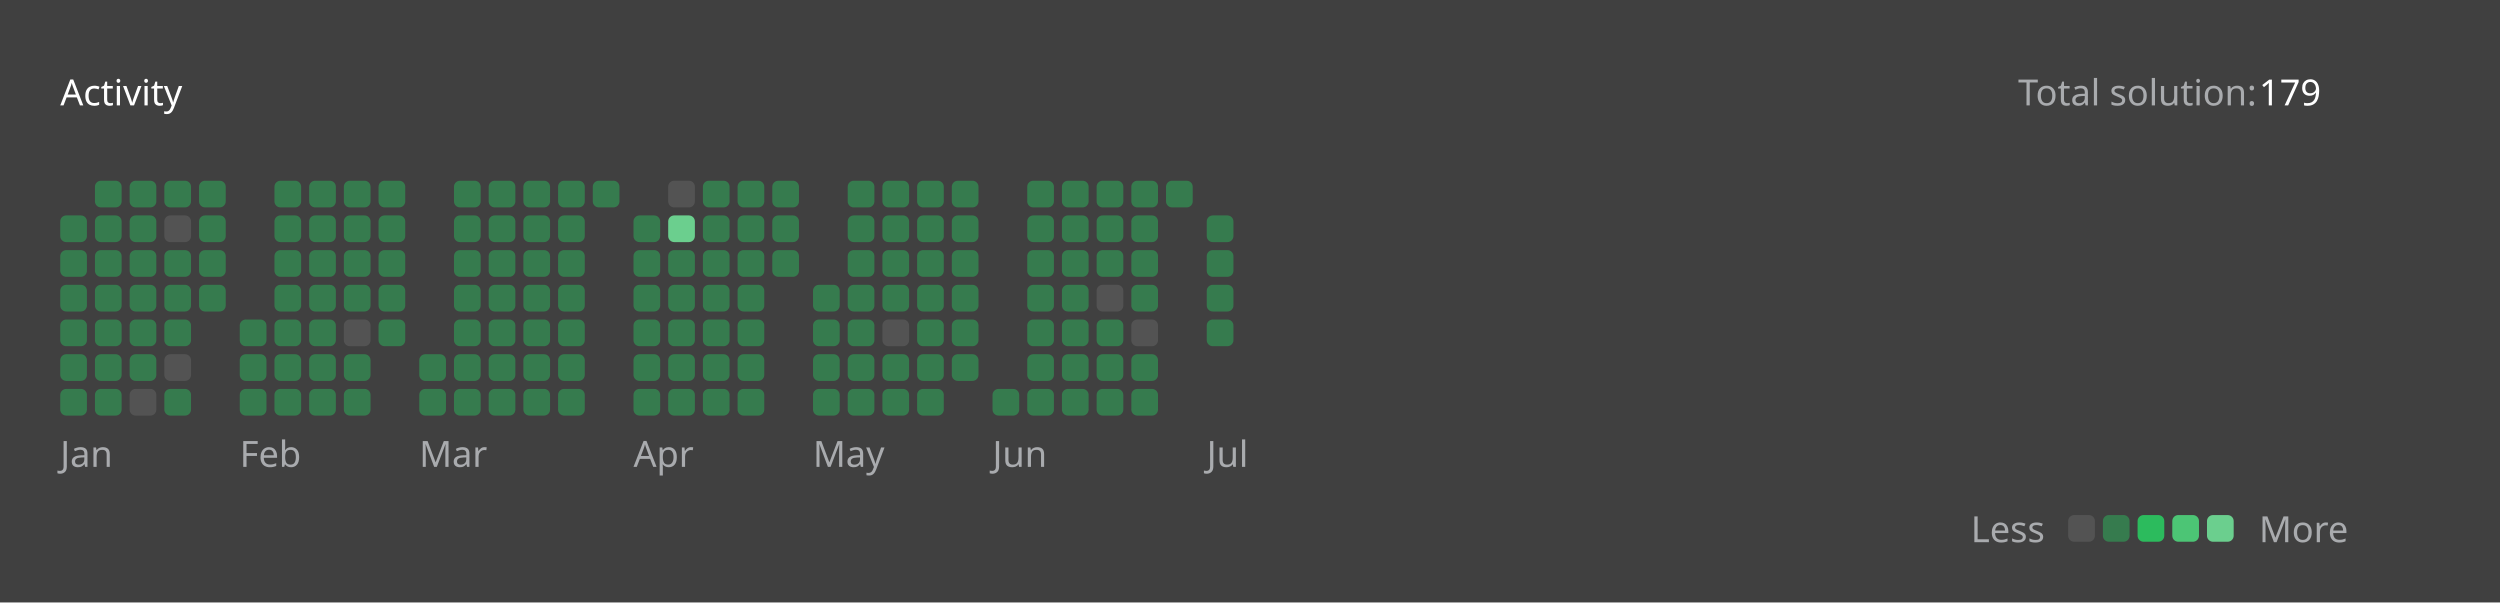
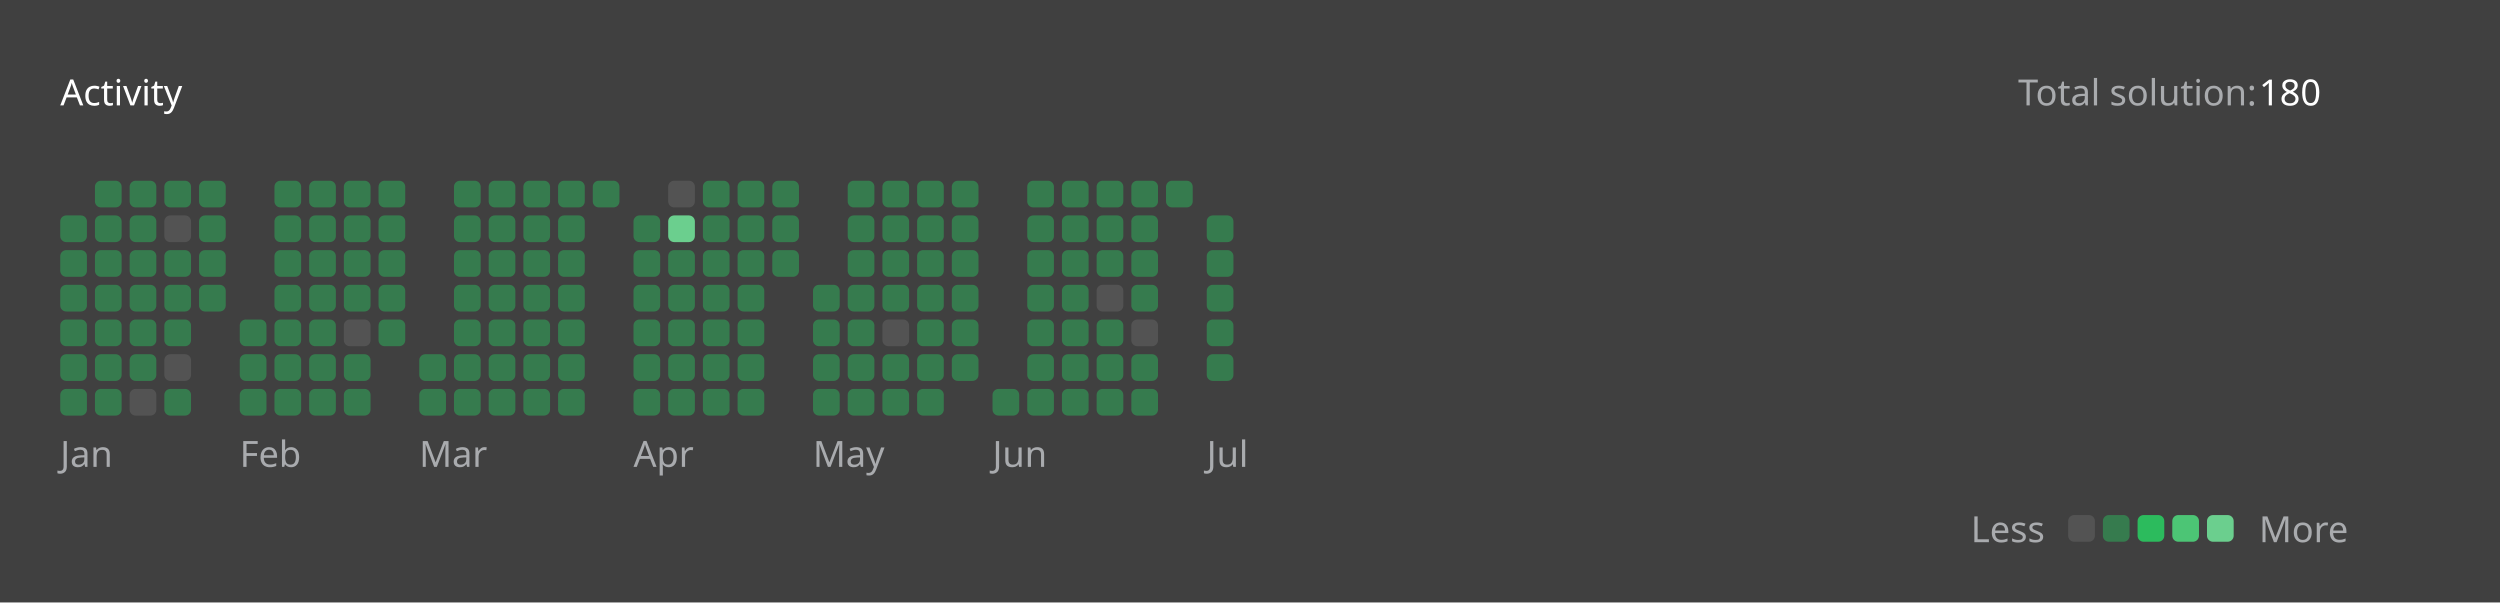
<svg xmlns="http://www.w3.org/2000/svg" version="1.1" height="200" width="830" viewBox="0 0 830 200">
  <style>*{font-family: "Segoe UI", Tahoma, Geneva, Verdana, sans-serif;}</style>
  <style>.title{font-weight: 500;font-size: 1rem;}</style>
  <style>.rotate-90{transform: rotate(-90deg);transform-origin: center;transform-box: fill-box;}</style>
  <style>.state{font-size: .75rem;}</style>
  <style>.light{color: #ffffff;fill: #ffffff;}</style>
  <style>.light-gray{color: #eff2f699;fill: #eff2f699;}</style>
  <style>.dark-gray{color: #ebebf54d;fill: #ebebf54d;}</style>
  <style>.gray{color: #747474;fill: #747474;}</style>
  <style>.orange{color: #ffa116;fill: #ffa116;}</style>
  <style>.background{color: #404040;fill: #404040;}</style>
  <style>.level-1-block{fill: #ffffff1a;}</style>
  <style>.level-2-block{fill: #2cb55d80;}</style>
  <style>.level-3-block{fill: #2cbb5dff;}</style>
  <style>.level-4-block{fill: #4cc575ff;}</style>
  <style>.level-5-block{fill: #6bcf8eff;}</style>
  <rect fill="#404040" x="0" y="0" width="830" height="200" rx="0.5rem" />
  <g text-anchor="start" text-decoration="1" class="title">
    <text x="20" y="35">
      <tspan class="light">Activity</tspan>
      <tspan class="orange" />
    </text>
  </g>
  <g class="state">
    <text x="670" y="35" class="light-gray"> Total solution: </text>
-     <text x="750" y="35" class="light"> 179 </text>
+     <text x="750" y="35" class="light"> 180 </text>
    <text x="678.88" y="180" class="light-gray" text-anchor="end">Less</text>
    <rect x="686.64" y="171" width="8.86" height="8.86" rx="2" ry="2" class="level-1-block" />
    <rect x="698.16" y="171" width="8.86" height="8.86" rx="2" ry="2" class="level-2-block" />
    <rect x="709.68" y="171" width="8.86" height="8.86" rx="2" ry="2" class="level-3-block" />
    <rect x="721.2" y="171" width="8.86" height="8.86" rx="2" ry="2" class="level-4-block" />
    <rect x="732.72" y="171" width="8.86" height="8.86" rx="2" ry="2" class="level-5-block" />
    <text x="750" y="180" class="light-gray">More</text>
  </g>
  <g x="20" y="60">
    <g x="20" y="60">
      <g x="20.0" y="60">
        <rect x="20.0" y="71.52" width="8.86" height="8.86" rx="2" ry="2" class="level-2-block" />
        <rect x="20.0" y="83.04" width="8.86" height="8.86" rx="2" ry="2" class="level-2-block" />
        <rect x="20.0" y="94.56" width="8.86" height="8.86" rx="2" ry="2" class="level-2-block" />
        <rect x="20.0" y="106.08" width="8.86" height="8.86" rx="2" ry="2" class="level-2-block" />
        <rect x="20.0" y="117.6" width="8.86" height="8.86" rx="2" ry="2" class="level-2-block" />
        <rect x="20.0" y="129.12" width="8.86" height="8.86" rx="2" ry="2" class="level-2-block" />
      </g>
      <g x="31.52" y="60">
        <rect x="31.52" y="60.0" width="8.86" height="8.86" rx="2" ry="2" class="level-2-block" />
        <rect x="31.52" y="71.52" width="8.86" height="8.86" rx="2" ry="2" class="level-2-block" />
        <rect x="31.52" y="83.04" width="8.86" height="8.86" rx="2" ry="2" class="level-2-block" />
        <rect x="31.52" y="94.56" width="8.86" height="8.86" rx="2" ry="2" class="level-2-block" />
        <rect x="31.52" y="106.08" width="8.86" height="8.86" rx="2" ry="2" class="level-2-block" />
        <rect x="31.52" y="117.6" width="8.86" height="8.86" rx="2" ry="2" class="level-2-block" />
        <rect x="31.52" y="129.12" width="8.86" height="8.86" rx="2" ry="2" class="level-2-block" />
      </g>
      <g x="43.04" y="60">
        <rect x="43.04" y="60.0" width="8.86" height="8.86" rx="2" ry="2" class="level-2-block" />
        <rect x="43.04" y="71.52" width="8.86" height="8.86" rx="2" ry="2" class="level-2-block" />
        <rect x="43.04" y="83.04" width="8.86" height="8.86" rx="2" ry="2" class="level-2-block" />
        <rect x="43.04" y="94.56" width="8.86" height="8.86" rx="2" ry="2" class="level-2-block" />
        <rect x="43.04" y="106.08" width="8.86" height="8.86" rx="2" ry="2" class="level-2-block" />
        <rect x="43.04" y="117.6" width="8.86" height="8.86" rx="2" ry="2" class="level-2-block" />
        <rect x="43.04" y="129.12" width="8.86" height="8.86" rx="2" ry="2" class="level-1-block" />
      </g>
      <g x="54.56" y="60">
        <rect x="54.56" y="60.0" width="8.86" height="8.86" rx="2" ry="2" class="level-2-block" />
        <rect x="54.56" y="71.52" width="8.86" height="8.86" rx="2" ry="2" class="level-1-block" />
        <rect x="54.56" y="83.04" width="8.86" height="8.86" rx="2" ry="2" class="level-2-block" />
        <rect x="54.56" y="94.56" width="8.86" height="8.86" rx="2" ry="2" class="level-2-block" />
        <rect x="54.56" y="106.08" width="8.86" height="8.86" rx="2" ry="2" class="level-2-block" />
        <rect x="54.56" y="117.6" width="8.86" height="8.86" rx="2" ry="2" class="level-1-block" />
        <rect x="54.56" y="129.12" width="8.86" height="8.86" rx="2" ry="2" class="level-2-block" />
      </g>
      <g x="66.08" y="60">
        <rect x="66.08" y="60.0" width="8.86" height="8.86" rx="2" ry="2" class="level-2-block" />
        <rect x="66.08" y="71.52" width="8.86" height="8.86" rx="2" ry="2" class="level-2-block" />
        <rect x="66.08" y="83.04" width="8.86" height="8.86" rx="2" ry="2" class="level-2-block" />
        <rect x="66.08" y="94.56" width="8.86" height="8.86" rx="2" ry="2" class="level-2-block" />
      </g>
      <text x="20.0" y="155" class="light-gray state">Jan</text>
    </g>
  </g>
  <g x="79.6" y="60">
    <g x="79.6" y="60">
      <g x="79.6" y="60">
        <rect x="79.6" y="106.08" width="8.86" height="8.86" rx="2" ry="2" class="level-2-block" />
        <rect x="79.6" y="117.6" width="8.86" height="8.86" rx="2" ry="2" class="level-2-block" />
        <rect x="79.6" y="129.12" width="8.86" height="8.86" rx="2" ry="2" class="level-2-block" />
      </g>
      <g x="91.12" y="60">
        <rect x="91.12" y="60.0" width="8.86" height="8.86" rx="2" ry="2" class="level-2-block" />
        <rect x="91.12" y="71.52" width="8.86" height="8.86" rx="2" ry="2" class="level-2-block" />
        <rect x="91.12" y="83.04" width="8.86" height="8.86" rx="2" ry="2" class="level-2-block" />
        <rect x="91.12" y="94.56" width="8.86" height="8.86" rx="2" ry="2" class="level-2-block" />
        <rect x="91.12" y="106.08" width="8.86" height="8.86" rx="2" ry="2" class="level-2-block" />
        <rect x="91.12" y="117.6" width="8.86" height="8.86" rx="2" ry="2" class="level-2-block" />
        <rect x="91.12" y="129.12" width="8.86" height="8.86" rx="2" ry="2" class="level-2-block" />
      </g>
      <g x="102.64" y="60">
        <rect x="102.64" y="60.0" width="8.86" height="8.86" rx="2" ry="2" class="level-2-block" />
        <rect x="102.64" y="71.52" width="8.86" height="8.86" rx="2" ry="2" class="level-2-block" />
        <rect x="102.64" y="83.04" width="8.86" height="8.86" rx="2" ry="2" class="level-2-block" />
        <rect x="102.64" y="94.56" width="8.86" height="8.86" rx="2" ry="2" class="level-2-block" />
        <rect x="102.64" y="106.08" width="8.86" height="8.86" rx="2" ry="2" class="level-2-block" />
        <rect x="102.64" y="117.6" width="8.86" height="8.86" rx="2" ry="2" class="level-2-block" />
        <rect x="102.64" y="129.12" width="8.86" height="8.86" rx="2" ry="2" class="level-2-block" />
      </g>
      <g x="114.16" y="60">
        <rect x="114.16" y="60.0" width="8.86" height="8.86" rx="2" ry="2" class="level-2-block" />
        <rect x="114.16" y="71.52" width="8.86" height="8.86" rx="2" ry="2" class="level-2-block" />
        <rect x="114.16" y="83.04" width="8.86" height="8.86" rx="2" ry="2" class="level-2-block" />
        <rect x="114.16" y="94.56" width="8.86" height="8.86" rx="2" ry="2" class="level-2-block" />
        <rect x="114.16" y="106.08" width="8.86" height="8.86" rx="2" ry="2" class="level-1-block" />
        <rect x="114.16" y="117.6" width="8.86" height="8.86" rx="2" ry="2" class="level-2-block" />
        <rect x="114.16" y="129.12" width="8.86" height="8.86" rx="2" ry="2" class="level-2-block" />
      </g>
      <g x="125.68" y="60">
        <rect x="125.68" y="60.0" width="8.86" height="8.86" rx="2" ry="2" class="level-2-block" />
        <rect x="125.68" y="71.52" width="8.86" height="8.86" rx="2" ry="2" class="level-2-block" />
        <rect x="125.68" y="83.04" width="8.86" height="8.86" rx="2" ry="2" class="level-2-block" />
        <rect x="125.68" y="94.56" width="8.86" height="8.86" rx="2" ry="2" class="level-2-block" />
        <rect x="125.68" y="106.08" width="8.86" height="8.86" rx="2" ry="2" class="level-2-block" />
      </g>
      <text x="79.6" y="155" class="light-gray state">Feb</text>
    </g>
  </g>
  <g x="139.2" y="60">
    <g x="139.2" y="60">
      <g x="139.2" y="60">
        <rect x="139.2" y="117.6" width="8.86" height="8.86" rx="2" ry="2" class="level-2-block" />
        <rect x="139.2" y="129.12" width="8.86" height="8.86" rx="2" ry="2" class="level-2-block" />
      </g>
      <g x="150.72" y="60">
        <rect x="150.72" y="60.0" width="8.86" height="8.86" rx="2" ry="2" class="level-2-block" />
        <rect x="150.72" y="71.52" width="8.86" height="8.86" rx="2" ry="2" class="level-2-block" />
        <rect x="150.72" y="83.04" width="8.86" height="8.86" rx="2" ry="2" class="level-2-block" />
        <rect x="150.72" y="94.56" width="8.86" height="8.86" rx="2" ry="2" class="level-2-block" />
        <rect x="150.72" y="106.08" width="8.86" height="8.86" rx="2" ry="2" class="level-2-block" />
        <rect x="150.72" y="117.6" width="8.86" height="8.86" rx="2" ry="2" class="level-2-block" />
        <rect x="150.72" y="129.12" width="8.86" height="8.86" rx="2" ry="2" class="level-2-block" />
      </g>
      <g x="162.24" y="60">
        <rect x="162.24" y="60.0" width="8.86" height="8.86" rx="2" ry="2" class="level-2-block" />
        <rect x="162.24" y="71.52" width="8.86" height="8.86" rx="2" ry="2" class="level-2-block" />
        <rect x="162.24" y="83.04" width="8.86" height="8.86" rx="2" ry="2" class="level-2-block" />
        <rect x="162.24" y="94.56" width="8.86" height="8.86" rx="2" ry="2" class="level-2-block" />
        <rect x="162.24" y="106.08" width="8.86" height="8.86" rx="2" ry="2" class="level-2-block" />
        <rect x="162.24" y="117.6" width="8.86" height="8.86" rx="2" ry="2" class="level-2-block" />
        <rect x="162.24" y="129.12" width="8.86" height="8.86" rx="2" ry="2" class="level-2-block" />
      </g>
      <g x="173.76" y="60">
        <rect x="173.76" y="60.0" width="8.86" height="8.86" rx="2" ry="2" class="level-2-block" />
        <rect x="173.76" y="71.52" width="8.86" height="8.86" rx="2" ry="2" class="level-2-block" />
        <rect x="173.76" y="83.04" width="8.86" height="8.86" rx="2" ry="2" class="level-2-block" />
        <rect x="173.76" y="94.56" width="8.86" height="8.86" rx="2" ry="2" class="level-2-block" />
        <rect x="173.76" y="106.08" width="8.86" height="8.86" rx="2" ry="2" class="level-2-block" />
        <rect x="173.76" y="117.6" width="8.86" height="8.86" rx="2" ry="2" class="level-2-block" />
        <rect x="173.76" y="129.12" width="8.86" height="8.86" rx="2" ry="2" class="level-2-block" />
      </g>
      <g x="185.28" y="60">
        <rect x="185.28" y="60.0" width="8.86" height="8.86" rx="2" ry="2" class="level-2-block" />
        <rect x="185.28" y="71.52" width="8.86" height="8.86" rx="2" ry="2" class="level-2-block" />
        <rect x="185.28" y="83.04" width="8.86" height="8.86" rx="2" ry="2" class="level-2-block" />
        <rect x="185.28" y="94.56" width="8.86" height="8.86" rx="2" ry="2" class="level-2-block" />
        <rect x="185.28" y="106.08" width="8.86" height="8.86" rx="2" ry="2" class="level-2-block" />
        <rect x="185.28" y="117.6" width="8.86" height="8.86" rx="2" ry="2" class="level-2-block" />
        <rect x="185.28" y="129.12" width="8.86" height="8.86" rx="2" ry="2" class="level-2-block" />
      </g>
      <g x="196.8" y="60">
        <rect x="196.8" y="60.0" width="8.86" height="8.86" rx="2" ry="2" class="level-2-block" />
      </g>
      <text x="139.2" y="155" class="light-gray state">Mar</text>
    </g>
  </g>
  <g x="210.32" y="60">
    <g x="210.32" y="60">
      <g x="210.32" y="60">
        <rect x="210.32" y="71.52" width="8.86" height="8.86" rx="2" ry="2" class="level-2-block" />
        <rect x="210.32" y="83.04" width="8.86" height="8.86" rx="2" ry="2" class="level-2-block" />
        <rect x="210.32" y="94.56" width="8.86" height="8.86" rx="2" ry="2" class="level-2-block" />
        <rect x="210.32" y="106.08" width="8.86" height="8.86" rx="2" ry="2" class="level-2-block" />
        <rect x="210.32" y="117.6" width="8.86" height="8.86" rx="2" ry="2" class="level-2-block" />
        <rect x="210.32" y="129.12" width="8.86" height="8.86" rx="2" ry="2" class="level-2-block" />
      </g>
      <g x="221.84" y="60">
        <rect x="221.84" y="60.0" width="8.86" height="8.86" rx="2" ry="2" class="level-1-block" />
        <rect x="221.84" y="71.52" width="8.86" height="8.86" rx="2" ry="2" class="level-5-block" />
        <rect x="221.84" y="83.04" width="8.86" height="8.86" rx="2" ry="2" class="level-2-block" />
        <rect x="221.84" y="94.56" width="8.86" height="8.86" rx="2" ry="2" class="level-2-block" />
        <rect x="221.84" y="106.08" width="8.86" height="8.86" rx="2" ry="2" class="level-2-block" />
        <rect x="221.84" y="117.6" width="8.86" height="8.86" rx="2" ry="2" class="level-2-block" />
        <rect x="221.84" y="129.12" width="8.86" height="8.86" rx="2" ry="2" class="level-2-block" />
      </g>
      <g x="233.36" y="60">
        <rect x="233.36" y="60.0" width="8.86" height="8.86" rx="2" ry="2" class="level-2-block" />
        <rect x="233.36" y="71.52" width="8.86" height="8.86" rx="2" ry="2" class="level-2-block" />
        <rect x="233.36" y="83.04" width="8.86" height="8.86" rx="2" ry="2" class="level-2-block" />
        <rect x="233.36" y="94.56" width="8.86" height="8.86" rx="2" ry="2" class="level-2-block" />
        <rect x="233.36" y="106.08" width="8.86" height="8.86" rx="2" ry="2" class="level-2-block" />
        <rect x="233.36" y="117.6" width="8.86" height="8.86" rx="2" ry="2" class="level-2-block" />
        <rect x="233.36" y="129.12" width="8.86" height="8.86" rx="2" ry="2" class="level-2-block" />
      </g>
      <g x="244.88" y="60">
        <rect x="244.88" y="60.0" width="8.86" height="8.86" rx="2" ry="2" class="level-2-block" />
        <rect x="244.88" y="71.52" width="8.86" height="8.86" rx="2" ry="2" class="level-2-block" />
        <rect x="244.88" y="83.04" width="8.86" height="8.86" rx="2" ry="2" class="level-2-block" />
        <rect x="244.88" y="94.56" width="8.86" height="8.86" rx="2" ry="2" class="level-2-block" />
        <rect x="244.88" y="106.08" width="8.86" height="8.86" rx="2" ry="2" class="level-2-block" />
        <rect x="244.88" y="117.6" width="8.86" height="8.86" rx="2" ry="2" class="level-2-block" />
        <rect x="244.88" y="129.12" width="8.86" height="8.86" rx="2" ry="2" class="level-2-block" />
      </g>
      <g x="256.4" y="60">
        <rect x="256.4" y="60.0" width="8.86" height="8.86" rx="2" ry="2" class="level-2-block" />
        <rect x="256.4" y="71.52" width="8.86" height="8.86" rx="2" ry="2" class="level-2-block" />
        <rect x="256.4" y="83.04" width="8.86" height="8.86" rx="2" ry="2" class="level-2-block" />
      </g>
      <text x="210.32" y="155" class="light-gray state">Apr</text>
    </g>
  </g>
  <g x="269.92" y="60">
    <g x="269.92" y="60">
      <g x="269.92" y="60">
        <rect x="269.92" y="94.56" width="8.86" height="8.86" rx="2" ry="2" class="level-2-block" />
        <rect x="269.92" y="106.08" width="8.86" height="8.86" rx="2" ry="2" class="level-2-block" />
        <rect x="269.92" y="117.6" width="8.86" height="8.86" rx="2" ry="2" class="level-2-block" />
        <rect x="269.92" y="129.12" width="8.86" height="8.86" rx="2" ry="2" class="level-2-block" />
      </g>
      <g x="281.44" y="60">
        <rect x="281.44" y="60.0" width="8.86" height="8.86" rx="2" ry="2" class="level-2-block" />
        <rect x="281.44" y="71.52" width="8.86" height="8.86" rx="2" ry="2" class="level-2-block" />
        <rect x="281.44" y="83.04" width="8.86" height="8.86" rx="2" ry="2" class="level-2-block" />
        <rect x="281.44" y="94.56" width="8.86" height="8.86" rx="2" ry="2" class="level-2-block" />
        <rect x="281.44" y="106.08" width="8.86" height="8.86" rx="2" ry="2" class="level-2-block" />
        <rect x="281.44" y="117.6" width="8.86" height="8.86" rx="2" ry="2" class="level-2-block" />
        <rect x="281.44" y="129.12" width="8.86" height="8.86" rx="2" ry="2" class="level-2-block" />
      </g>
      <g x="292.96" y="60">
        <rect x="292.96" y="60.0" width="8.86" height="8.86" rx="2" ry="2" class="level-2-block" />
        <rect x="292.96" y="71.52" width="8.86" height="8.86" rx="2" ry="2" class="level-2-block" />
        <rect x="292.96" y="83.04" width="8.86" height="8.86" rx="2" ry="2" class="level-2-block" />
        <rect x="292.96" y="94.56" width="8.86" height="8.86" rx="2" ry="2" class="level-2-block" />
        <rect x="292.96" y="106.08" width="8.86" height="8.86" rx="2" ry="2" class="level-1-block" />
        <rect x="292.96" y="117.6" width="8.86" height="8.86" rx="2" ry="2" class="level-2-block" />
        <rect x="292.96" y="129.12" width="8.86" height="8.86" rx="2" ry="2" class="level-2-block" />
      </g>
      <g x="304.48" y="60">
        <rect x="304.48" y="60.0" width="8.86" height="8.86" rx="2" ry="2" class="level-2-block" />
        <rect x="304.48" y="71.52" width="8.86" height="8.86" rx="2" ry="2" class="level-2-block" />
        <rect x="304.48" y="83.04" width="8.86" height="8.86" rx="2" ry="2" class="level-2-block" />
        <rect x="304.48" y="94.56" width="8.86" height="8.86" rx="2" ry="2" class="level-2-block" />
        <rect x="304.48" y="106.08" width="8.86" height="8.86" rx="2" ry="2" class="level-2-block" />
        <rect x="304.48" y="117.6" width="8.86" height="8.86" rx="2" ry="2" class="level-2-block" />
        <rect x="304.48" y="129.12" width="8.86" height="8.86" rx="2" ry="2" class="level-2-block" />
      </g>
      <g x="316" y="60">
        <rect x="316" y="60.0" width="8.86" height="8.86" rx="2" ry="2" class="level-2-block" />
        <rect x="316" y="71.52" width="8.86" height="8.86" rx="2" ry="2" class="level-2-block" />
        <rect x="316" y="83.04" width="8.86" height="8.86" rx="2" ry="2" class="level-2-block" />
        <rect x="316" y="94.56" width="8.86" height="8.86" rx="2" ry="2" class="level-2-block" />
        <rect x="316" y="106.08" width="8.86" height="8.86" rx="2" ry="2" class="level-2-block" />
        <rect x="316" y="117.6" width="8.86" height="8.86" rx="2" ry="2" class="level-2-block" />
      </g>
      <text x="269.92" y="155" class="light-gray state">May</text>
    </g>
  </g>
  <g x="329.52" y="60">
    <g x="329.52" y="60">
      <g x="329.52" y="60">
        <rect x="329.52" y="129.12" width="8.86" height="8.86" rx="2" ry="2" class="level-2-block" />
      </g>
      <g x="341.04" y="60">
        <rect x="341.04" y="60.0" width="8.86" height="8.86" rx="2" ry="2" class="level-2-block" />
        <rect x="341.04" y="71.52" width="8.86" height="8.86" rx="2" ry="2" class="level-2-block" />
        <rect x="341.04" y="83.04" width="8.86" height="8.86" rx="2" ry="2" class="level-2-block" />
        <rect x="341.04" y="94.56" width="8.86" height="8.86" rx="2" ry="2" class="level-2-block" />
        <rect x="341.04" y="106.08" width="8.86" height="8.86" rx="2" ry="2" class="level-2-block" />
        <rect x="341.04" y="117.6" width="8.86" height="8.86" rx="2" ry="2" class="level-2-block" />
        <rect x="341.04" y="129.12" width="8.86" height="8.86" rx="2" ry="2" class="level-2-block" />
      </g>
      <g x="352.56" y="60">
        <rect x="352.56" y="60.0" width="8.86" height="8.86" rx="2" ry="2" class="level-2-block" />
        <rect x="352.56" y="71.52" width="8.86" height="8.86" rx="2" ry="2" class="level-2-block" />
        <rect x="352.56" y="83.04" width="8.86" height="8.86" rx="2" ry="2" class="level-2-block" />
        <rect x="352.56" y="94.56" width="8.86" height="8.86" rx="2" ry="2" class="level-2-block" />
        <rect x="352.56" y="106.08" width="8.86" height="8.86" rx="2" ry="2" class="level-2-block" />
        <rect x="352.56" y="117.6" width="8.86" height="8.86" rx="2" ry="2" class="level-2-block" />
        <rect x="352.56" y="129.12" width="8.86" height="8.86" rx="2" ry="2" class="level-2-block" />
      </g>
      <g x="364.08" y="60">
        <rect x="364.08" y="60.0" width="8.86" height="8.86" rx="2" ry="2" class="level-2-block" />
        <rect x="364.08" y="71.52" width="8.86" height="8.86" rx="2" ry="2" class="level-2-block" />
        <rect x="364.08" y="83.04" width="8.86" height="8.86" rx="2" ry="2" class="level-2-block" />
        <rect x="364.08" y="94.56" width="8.86" height="8.86" rx="2" ry="2" class="level-1-block" />
        <rect x="364.08" y="106.08" width="8.86" height="8.86" rx="2" ry="2" class="level-2-block" />
        <rect x="364.08" y="117.6" width="8.86" height="8.86" rx="2" ry="2" class="level-2-block" />
        <rect x="364.08" y="129.12" width="8.86" height="8.86" rx="2" ry="2" class="level-2-block" />
      </g>
      <g x="375.6" y="60">
        <rect x="375.6" y="60.0" width="8.86" height="8.86" rx="2" ry="2" class="level-2-block" />
        <rect x="375.6" y="71.52" width="8.86" height="8.86" rx="2" ry="2" class="level-2-block" />
        <rect x="375.6" y="83.04" width="8.86" height="8.86" rx="2" ry="2" class="level-2-block" />
        <rect x="375.6" y="94.56" width="8.86" height="8.86" rx="2" ry="2" class="level-2-block" />
        <rect x="375.6" y="106.08" width="8.86" height="8.86" rx="2" ry="2" class="level-1-block" />
        <rect x="375.6" y="117.6" width="8.86" height="8.86" rx="2" ry="2" class="level-2-block" />
        <rect x="375.6" y="129.12" width="8.86" height="8.86" rx="2" ry="2" class="level-2-block" />
      </g>
      <g x="387.12" y="60">
        <rect x="387.12" y="60.0" width="8.86" height="8.86" rx="2" ry="2" class="level-2-block" />
      </g>
      <text x="329.52" y="155" class="light-gray state">Jun</text>
    </g>
  </g>
  <g x="400.64" y="60">
    <g x="400.64" y="60">
      <g x="400.64" y="60">
        <rect x="400.64" y="71.52" width="8.86" height="8.86" rx="2" ry="2" class="level-2-block" />
        <rect x="400.64" y="83.04" width="8.86" height="8.86" rx="2" ry="2" class="level-2-block" />
        <rect x="400.64" y="94.56" width="8.86" height="8.86" rx="2" ry="2" class="level-2-block" />
        <rect x="400.64" y="106.08" width="8.86" height="8.86" rx="2" ry="2" class="level-2-block" />
+         <rect x="400.64" y="117.6" width="8.86" height="8.86" rx="2" ry="2" class="level-2-block" />
      </g>
      <text x="400.64" y="155" class="light-gray state">Jul</text>
    </g>
  </g>
</svg>
